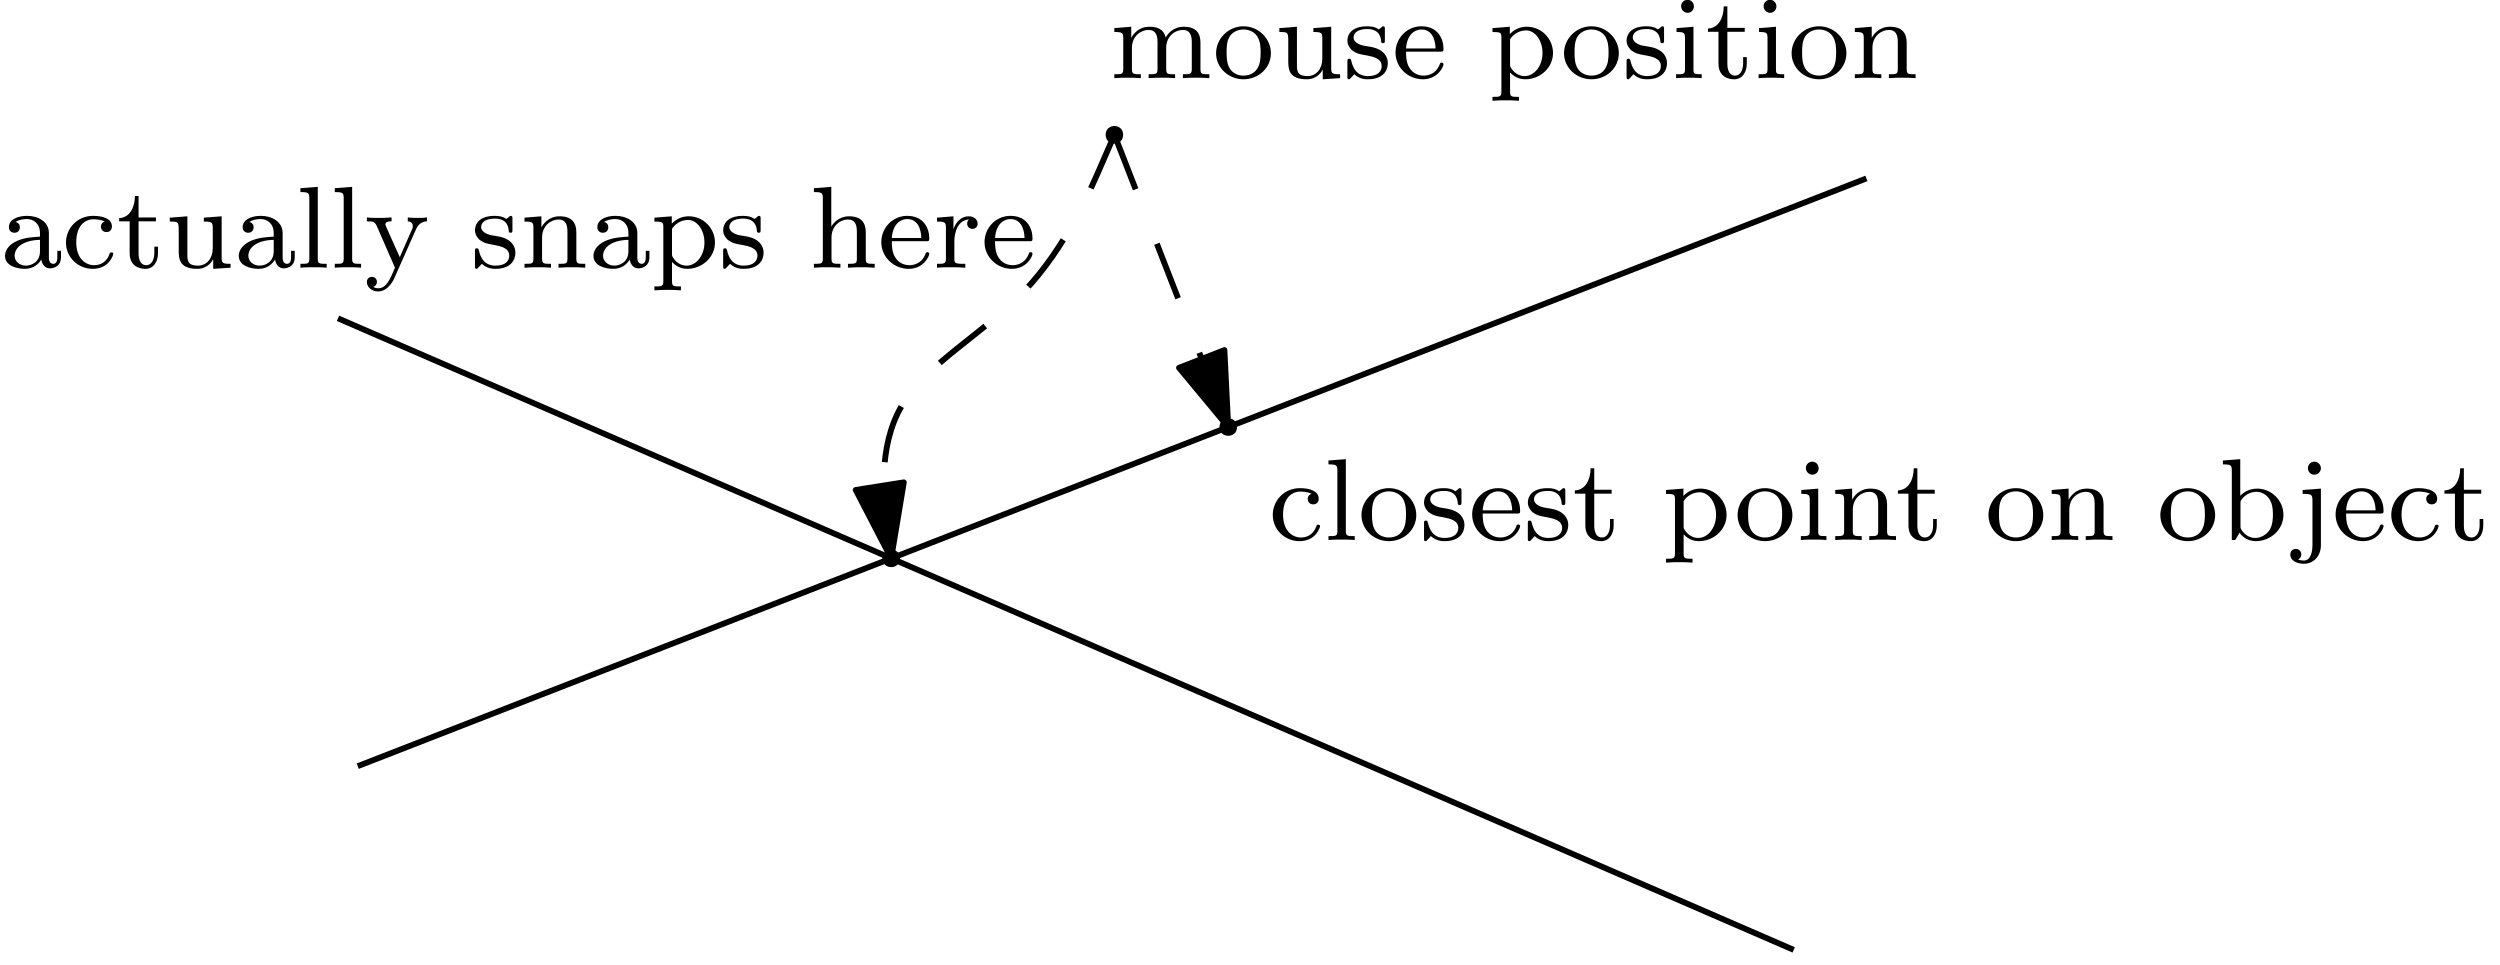
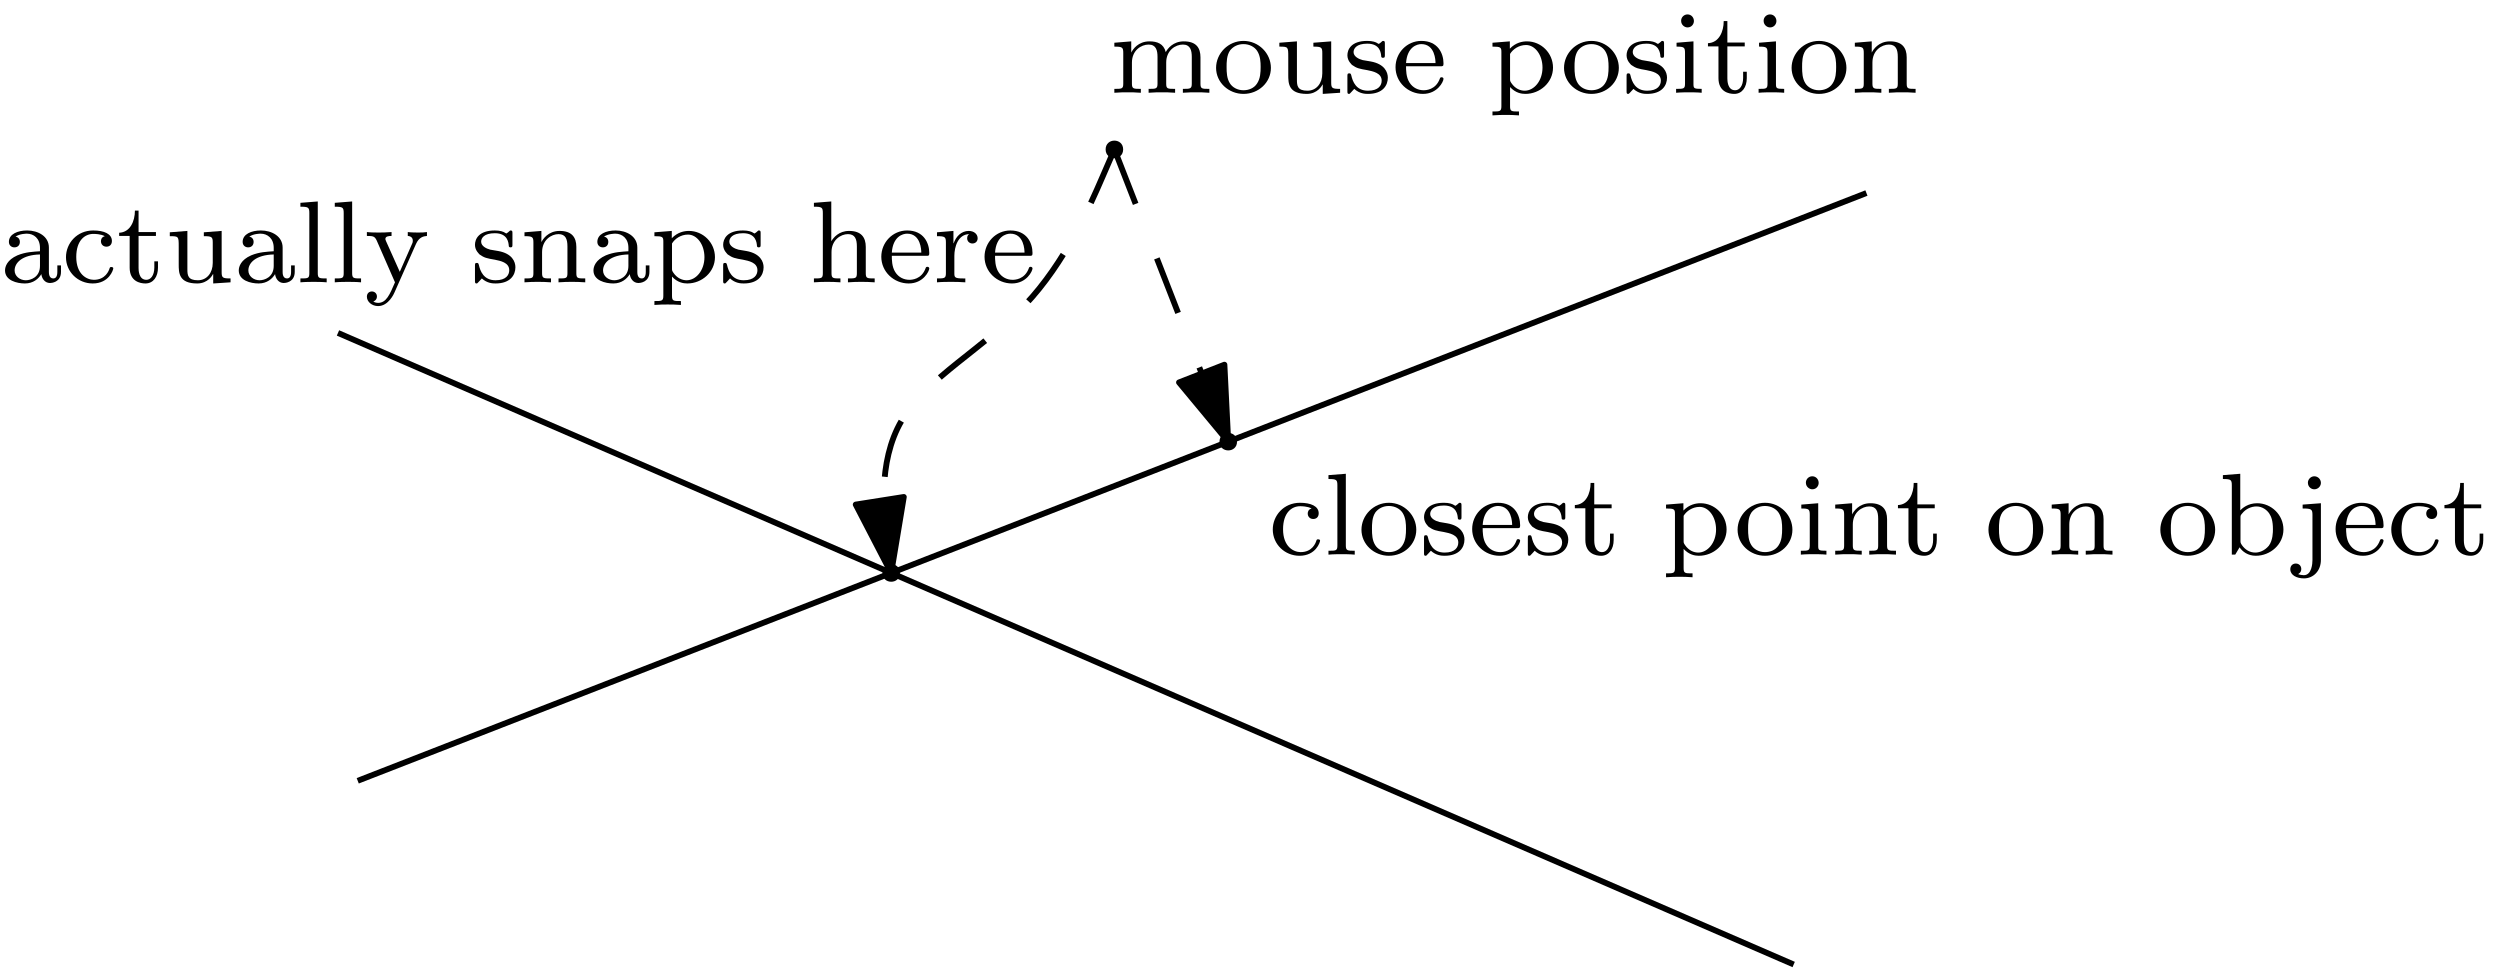
- <svg xmlns="http://www.w3.org/2000/svg" xmlns:xlink="http://www.w3.org/1999/xlink" width="171pt" height="66pt" viewBox="0 0 171 66" version="1.1">
+ <svg xmlns="http://www.w3.org/2000/svg" xmlns:xlink="http://www.w3.org/1999/xlink" width="171pt" height="67pt" viewBox="0 0 171 67" version="1.1">
  <defs>
    <g>
      <symbol overflow="visible" id="glyph0-0">
        <path style="stroke:none;" d="" />
      </symbol>
      <symbol overflow="visible" id="glyph0-1">
        <path style="stroke:none;" d="M 6.219 -2.422 C 6.219 -3.062 5.938 -3.516 5.078 -3.516 C 4.344 -3.516 3.969 -3.016 3.844 -2.781 C 3.703 -3.359 3.25 -3.516 2.734 -3.516 C 1.953 -3.516 1.594 -2.969 1.484 -2.75 L 1.484 -3.516 L 0.328 -3.422 L 0.328 -3.156 C 0.875 -3.156 0.938 -3.109 0.938 -2.719 L 0.938 -0.625 C 0.938 -0.266 0.844 -0.266 0.328 -0.266 L 0.328 0 C 0.672 -0.031 1.016 -0.031 1.234 -0.031 C 1.469 -0.031 1.797 -0.031 2.141 0 L 2.141 -0.266 C 1.641 -0.266 1.531 -0.266 1.531 -0.625 L 1.531 -2.062 C 1.531 -2.906 2.172 -3.297 2.672 -3.297 C 3.188 -3.297 3.281 -2.891 3.281 -2.453 L 3.281 -0.625 C 3.281 -0.266 3.172 -0.266 2.672 -0.266 L 2.672 0 C 3.016 -0.031 3.359 -0.031 3.578 -0.031 C 3.812 -0.031 4.141 -0.031 4.484 0 L 4.484 -0.266 C 3.969 -0.266 3.875 -0.266 3.875 -0.625 L 3.875 -2.062 C 3.875 -2.906 4.516 -3.297 5.016 -3.297 C 5.531 -3.297 5.625 -2.891 5.625 -2.453 L 5.625 -0.625 C 5.625 -0.266 5.516 -0.266 5.016 -0.266 L 5.016 0 C 5.359 -0.031 5.703 -0.031 5.922 -0.031 C 6.156 -0.031 6.484 -0.031 6.828 0 L 6.828 -0.266 C 6.312 -0.266 6.219 -0.266 6.219 -0.625 Z M 6.219 -2.422 " />
      </symbol>
      <symbol overflow="visible" id="glyph0-2">
        <path style="stroke:none;" d="M 3.984 -1.703 C 3.984 -2.688 3.156 -3.547 2.109 -3.547 C 1.062 -3.547 0.234 -2.688 0.234 -1.703 C 0.234 -0.703 1.094 0.078 2.109 0.078 C 3.141 0.078 3.984 -0.703 3.984 -1.703 Z M 2.109 -0.172 C 1.688 -0.172 1.344 -0.375 1.172 -0.656 C 0.969 -0.984 0.953 -1.375 0.953 -1.766 C 0.953 -2.078 0.953 -2.547 1.188 -2.891 C 1.406 -3.172 1.734 -3.328 2.109 -3.328 C 2.531 -3.328 2.875 -3.125 3.047 -2.859 C 3.266 -2.516 3.281 -2.094 3.281 -1.766 C 3.281 -1.406 3.266 -0.969 3.031 -0.625 C 2.828 -0.312 2.469 -0.172 2.109 -0.172 Z M 2.109 -0.172 " />
      </symbol>
      <symbol overflow="visible" id="glyph0-3">
        <path style="stroke:none;" d="M 2.656 -3.422 L 2.656 -3.156 C 3.203 -3.156 3.266 -3.109 3.266 -2.719 L 3.266 -1.328 C 3.266 -0.641 2.859 -0.141 2.25 -0.141 C 1.562 -0.141 1.531 -0.484 1.531 -0.891 L 1.531 -3.516 L 0.328 -3.422 L 0.328 -3.156 C 0.938 -3.156 0.938 -3.141 0.938 -2.438 L 0.938 -1.234 C 0.938 -0.656 0.938 0.078 2.203 0.078 C 2.953 0.078 3.25 -0.5 3.281 -0.562 L 3.297 -0.562 L 3.297 0.078 L 4.484 0 L 4.484 -0.266 C 3.938 -0.266 3.875 -0.312 3.875 -0.703 L 3.875 -3.516 Z M 2.656 -3.422 " />
      </symbol>
      <symbol overflow="visible" id="glyph0-4">
        <path style="stroke:none;" d="M 2.844 -3.344 C 2.844 -3.469 2.844 -3.547 2.734 -3.547 C 2.688 -3.547 2.672 -3.547 2.547 -3.422 C 2.531 -3.422 2.453 -3.344 2.438 -3.344 C 2.422 -3.344 2.406 -3.344 2.359 -3.375 C 2.234 -3.469 2 -3.547 1.641 -3.547 C 0.531 -3.547 0.281 -2.953 0.281 -2.562 C 0.281 -2.172 0.578 -1.938 0.594 -1.906 C 0.922 -1.672 1.094 -1.641 1.641 -1.547 C 2.016 -1.469 2.625 -1.359 2.625 -0.828 C 2.625 -0.516 2.422 -0.141 1.688 -0.141 C 0.875 -0.141 0.641 -0.766 0.547 -1.188 C 0.516 -1.297 0.5 -1.328 0.406 -1.328 C 0.281 -1.328 0.281 -1.266 0.281 -1.109 L 0.281 -0.125 C 0.281 0 0.281 0.078 0.375 0.078 C 0.438 0.078 0.438 0.078 0.578 -0.078 C 0.625 -0.125 0.703 -0.219 0.75 -0.266 C 1.109 0.062 1.484 0.078 1.688 0.078 C 2.703 0.078 3.047 -0.5 3.047 -1.031 C 3.047 -1.406 2.828 -1.969 1.875 -2.141 C 1.812 -2.156 1.359 -2.234 1.328 -2.234 C 1.078 -2.297 0.703 -2.469 0.703 -2.781 C 0.703 -3.016 0.891 -3.359 1.641 -3.359 C 2.531 -3.359 2.578 -2.703 2.594 -2.484 C 2.594 -2.422 2.656 -2.391 2.703 -2.391 C 2.844 -2.391 2.844 -2.453 2.844 -2.594 Z M 2.844 -3.344 " />
      </symbol>
      <symbol overflow="visible" id="glyph0-5">
        <path style="stroke:none;" d="M 3.297 -1.812 C 3.469 -1.812 3.516 -1.812 3.516 -2 C 3.516 -2.703 3.125 -3.547 2 -3.547 C 1.016 -3.547 0.234 -2.734 0.234 -1.75 C 0.234 -0.719 1.094 0.078 2.109 0.078 C 3.109 0.078 3.516 -0.766 3.516 -0.953 C 3.516 -0.984 3.484 -1.062 3.391 -1.062 C 3.297 -1.062 3.281 -1.016 3.266 -0.969 C 2.984 -0.188 2.297 -0.172 2.156 -0.172 C 1.797 -0.172 1.422 -0.328 1.188 -0.703 C 0.953 -1.062 0.953 -1.578 0.953 -1.812 Z M 0.953 -2.031 C 1.031 -3.141 1.703 -3.328 2 -3.328 C 2.938 -3.328 2.969 -2.203 2.969 -2.031 Z M 0.953 -2.031 " />
      </symbol>
      <symbol overflow="visible" id="glyph0-6">
        <path style="stroke:none;" d="M 2.094 1.281 C 1.578 1.281 1.484 1.281 1.484 0.922 L 1.484 -0.391 C 1.859 0.016 2.266 0.078 2.531 0.078 C 3.531 0.078 4.422 -0.703 4.422 -1.719 C 4.422 -2.719 3.609 -3.516 2.641 -3.516 C 2.328 -3.516 1.875 -3.438 1.469 -3.016 L 1.469 -3.516 L 0.281 -3.422 L 0.281 -3.156 C 0.844 -3.156 0.891 -3.109 0.891 -2.781 L 0.891 0.922 C 0.891 1.281 0.781 1.281 0.281 1.281 L 0.281 1.547 C 0.625 1.516 0.969 1.516 1.188 1.516 C 1.422 1.516 1.75 1.516 2.094 1.547 Z M 1.484 -2.656 C 1.672 -2.969 2.078 -3.266 2.578 -3.266 C 3.188 -3.266 3.703 -2.594 3.703 -1.719 C 3.703 -0.812 3.125 -0.141 2.484 -0.141 C 2.203 -0.141 1.844 -0.266 1.578 -0.656 C 1.484 -0.797 1.484 -0.812 1.484 -0.953 Z M 1.484 -2.656 " />
      </symbol>
      <symbol overflow="visible" id="glyph0-7">
        <path style="stroke:none;" d="M 1.547 -4.906 C 1.547 -5.141 1.375 -5.359 1.109 -5.359 C 0.875 -5.359 0.672 -5.172 0.672 -4.922 C 0.672 -4.641 0.906 -4.469 1.109 -4.469 C 1.391 -4.469 1.547 -4.703 1.547 -4.906 Z M 0.359 -3.422 L 0.359 -3.156 C 0.875 -3.156 0.938 -3.109 0.938 -2.719 L 0.938 -0.625 C 0.938 -0.266 0.844 -0.266 0.328 -0.266 L 0.328 0 C 0.641 -0.031 1.094 -0.031 1.219 -0.031 C 1.312 -0.031 1.797 -0.031 2.078 0 L 2.078 -0.266 C 1.547 -0.266 1.516 -0.297 1.516 -0.609 L 1.516 -3.516 Z M 0.359 -3.422 " />
      </symbol>
      <symbol overflow="visible" id="glyph0-8">
        <path style="stroke:none;" d="M 1.484 -3.172 L 2.672 -3.172 L 2.672 -3.438 L 1.484 -3.438 L 1.484 -4.906 L 1.234 -4.906 C 1.234 -4.172 0.906 -3.422 0.156 -3.391 L 0.156 -3.172 L 0.875 -3.172 L 0.875 -1 C 0.875 -0.062 1.594 0.078 1.953 0.078 C 2.5 0.078 2.812 -0.391 2.812 -1 L 2.812 -1.438 L 2.562 -1.438 L 2.562 -1.016 C 2.562 -0.469 2.312 -0.172 2.016 -0.172 C 1.484 -0.172 1.484 -0.859 1.484 -0.984 Z M 1.484 -3.172 " />
      </symbol>
      <symbol overflow="visible" id="glyph0-9">
        <path style="stroke:none;" d="M 3.875 -2.422 C 3.875 -3.078 3.562 -3.516 2.734 -3.516 C 1.938 -3.516 1.578 -2.938 1.484 -2.75 L 1.484 -3.516 L 0.328 -3.422 L 0.328 -3.156 C 0.875 -3.156 0.938 -3.109 0.938 -2.719 L 0.938 -0.625 C 0.938 -0.266 0.844 -0.266 0.328 -0.266 L 0.328 0 C 0.672 -0.031 1.016 -0.031 1.234 -0.031 C 1.469 -0.031 1.797 -0.031 2.141 0 L 2.141 -0.266 C 1.641 -0.266 1.531 -0.266 1.531 -0.625 L 1.531 -2.062 C 1.531 -2.906 2.172 -3.297 2.656 -3.297 C 3.141 -3.297 3.266 -2.953 3.266 -2.453 L 3.266 -0.625 C 3.266 -0.266 3.172 -0.266 2.656 -0.266 L 2.656 0 C 3 -0.031 3.359 -0.031 3.562 -0.031 C 3.797 -0.031 4.141 -0.031 4.484 0 L 4.484 -0.266 C 3.969 -0.266 3.875 -0.266 3.875 -0.625 Z M 3.875 -2.422 " />
      </symbol>
      <symbol overflow="visible" id="glyph1-0">
        <path style="stroke:none;" d="" />
      </symbol>
      <symbol overflow="visible" id="glyph1-1">
        <path style="stroke:none;" d="M 2.938 -3.156 C 2.703 -3.094 2.672 -2.906 2.672 -2.812 C 2.672 -2.594 2.828 -2.438 3.047 -2.438 C 3.266 -2.438 3.422 -2.578 3.422 -2.828 C 3.422 -3.312 2.891 -3.547 2.141 -3.547 C 1.031 -3.547 0.281 -2.672 0.281 -1.719 C 0.281 -0.703 1.109 0.078 2.109 0.078 C 3.234 0.078 3.516 -0.859 3.516 -0.953 C 3.516 -1.047 3.406 -1.047 3.391 -1.047 C 3.328 -1.047 3.297 -1.047 3.266 -0.969 C 3.219 -0.797 2.984 -0.172 2.188 -0.172 C 1.703 -0.172 0.984 -0.547 0.984 -1.734 C 0.984 -2.875 1.578 -3.312 2.156 -3.312 C 2.234 -3.312 2.656 -3.312 2.938 -3.156 Z M 2.938 -3.156 " />
      </symbol>
      <symbol overflow="visible" id="glyph1-2">
        <path style="stroke:none;" d="M 1.516 -5.531 L 0.328 -5.438 L 0.328 -5.172 C 0.875 -5.172 0.938 -5.125 0.938 -4.734 L 0.938 -0.625 C 0.938 -0.266 0.844 -0.266 0.328 -0.266 L 0.328 0 C 0.641 -0.031 1.094 -0.031 1.234 -0.031 C 1.391 -0.031 1.812 -0.031 2.125 0 L 2.125 -0.266 C 1.625 -0.266 1.516 -0.266 1.516 -0.625 Z M 1.516 -5.531 " />
      </symbol>
      <symbol overflow="visible" id="glyph1-3">
        <path style="stroke:none;" d="M 3.984 -1.703 C 3.984 -2.688 3.156 -3.547 2.109 -3.547 C 1.062 -3.547 0.234 -2.688 0.234 -1.703 C 0.234 -0.703 1.094 0.078 2.109 0.078 C 3.141 0.078 3.984 -0.703 3.984 -1.703 Z M 2.109 -0.172 C 1.688 -0.172 1.344 -0.375 1.172 -0.656 C 0.969 -0.984 0.953 -1.375 0.953 -1.766 C 0.953 -2.078 0.953 -2.547 1.188 -2.891 C 1.406 -3.172 1.734 -3.328 2.109 -3.328 C 2.531 -3.328 2.875 -3.125 3.047 -2.859 C 3.266 -2.516 3.281 -2.094 3.281 -1.766 C 3.281 -1.406 3.266 -0.969 3.031 -0.625 C 2.828 -0.312 2.469 -0.172 2.109 -0.172 Z M 2.109 -0.172 " />
      </symbol>
      <symbol overflow="visible" id="glyph1-4">
        <path style="stroke:none;" d="M 2.844 -3.344 C 2.844 -3.469 2.844 -3.547 2.734 -3.547 C 2.688 -3.547 2.672 -3.547 2.547 -3.422 C 2.531 -3.422 2.453 -3.344 2.438 -3.344 C 2.422 -3.344 2.406 -3.344 2.359 -3.375 C 2.234 -3.469 2 -3.547 1.641 -3.547 C 0.531 -3.547 0.281 -2.953 0.281 -2.562 C 0.281 -2.172 0.578 -1.938 0.594 -1.906 C 0.922 -1.672 1.094 -1.641 1.641 -1.547 C 2.016 -1.469 2.625 -1.359 2.625 -0.828 C 2.625 -0.516 2.422 -0.141 1.688 -0.141 C 0.875 -0.141 0.641 -0.766 0.547 -1.188 C 0.516 -1.297 0.5 -1.328 0.406 -1.328 C 0.281 -1.328 0.281 -1.266 0.281 -1.109 L 0.281 -0.125 C 0.281 0 0.281 0.078 0.375 0.078 C 0.438 0.078 0.438 0.078 0.578 -0.078 C 0.625 -0.125 0.703 -0.219 0.75 -0.266 C 1.109 0.062 1.484 0.078 1.688 0.078 C 2.703 0.078 3.047 -0.5 3.047 -1.031 C 3.047 -1.406 2.828 -1.969 1.875 -2.141 C 1.812 -2.156 1.359 -2.234 1.328 -2.234 C 1.078 -2.297 0.703 -2.469 0.703 -2.781 C 0.703 -3.016 0.891 -3.359 1.641 -3.359 C 2.531 -3.359 2.578 -2.703 2.594 -2.484 C 2.594 -2.422 2.656 -2.391 2.703 -2.391 C 2.844 -2.391 2.844 -2.453 2.844 -2.594 Z M 2.844 -3.344 " />
      </symbol>
      <symbol overflow="visible" id="glyph1-5">
        <path style="stroke:none;" d="M 3.297 -1.812 C 3.469 -1.812 3.516 -1.812 3.516 -2 C 3.516 -2.703 3.125 -3.547 2 -3.547 C 1.016 -3.547 0.234 -2.734 0.234 -1.75 C 0.234 -0.719 1.094 0.078 2.109 0.078 C 3.109 0.078 3.516 -0.766 3.516 -0.953 C 3.516 -0.984 3.484 -1.062 3.391 -1.062 C 3.297 -1.062 3.281 -1.016 3.266 -0.969 C 2.984 -0.188 2.297 -0.172 2.156 -0.172 C 1.797 -0.172 1.422 -0.328 1.188 -0.703 C 0.953 -1.062 0.953 -1.578 0.953 -1.812 Z M 0.953 -2.031 C 1.031 -3.141 1.703 -3.328 2 -3.328 C 2.938 -3.328 2.969 -2.203 2.969 -2.031 Z M 0.953 -2.031 " />
      </symbol>
      <symbol overflow="visible" id="glyph1-6">
        <path style="stroke:none;" d="M 1.484 -3.172 L 2.672 -3.172 L 2.672 -3.438 L 1.484 -3.438 L 1.484 -4.906 L 1.234 -4.906 C 1.234 -4.172 0.906 -3.422 0.156 -3.391 L 0.156 -3.172 L 0.875 -3.172 L 0.875 -1 C 0.875 -0.062 1.594 0.078 1.953 0.078 C 2.5 0.078 2.812 -0.391 2.812 -1 L 2.812 -1.438 L 2.562 -1.438 L 2.562 -1.016 C 2.562 -0.469 2.312 -0.172 2.016 -0.172 C 1.484 -0.172 1.484 -0.859 1.484 -0.984 Z M 1.484 -3.172 " />
      </symbol>
      <symbol overflow="visible" id="glyph1-7">
        <path style="stroke:none;" d="M 2.094 1.281 C 1.578 1.281 1.484 1.281 1.484 0.922 L 1.484 -0.391 C 1.859 0.016 2.266 0.078 2.531 0.078 C 3.531 0.078 4.422 -0.703 4.422 -1.719 C 4.422 -2.719 3.609 -3.516 2.641 -3.516 C 2.328 -3.516 1.875 -3.438 1.469 -3.016 L 1.469 -3.516 L 0.281 -3.422 L 0.281 -3.156 C 0.844 -3.156 0.891 -3.109 0.891 -2.781 L 0.891 0.922 C 0.891 1.281 0.781 1.281 0.281 1.281 L 0.281 1.547 C 0.625 1.516 0.969 1.516 1.188 1.516 C 1.422 1.516 1.75 1.516 2.094 1.547 Z M 1.484 -2.656 C 1.672 -2.969 2.078 -3.266 2.578 -3.266 C 3.188 -3.266 3.703 -2.594 3.703 -1.719 C 3.703 -0.812 3.125 -0.141 2.484 -0.141 C 2.203 -0.141 1.844 -0.266 1.578 -0.656 C 1.484 -0.797 1.484 -0.812 1.484 -0.953 Z M 1.484 -2.656 " />
      </symbol>
      <symbol overflow="visible" id="glyph1-8">
        <path style="stroke:none;" d="M 1.547 -4.906 C 1.547 -5.141 1.375 -5.359 1.109 -5.359 C 0.875 -5.359 0.672 -5.172 0.672 -4.922 C 0.672 -4.641 0.906 -4.469 1.109 -4.469 C 1.391 -4.469 1.547 -4.703 1.547 -4.906 Z M 0.359 -3.422 L 0.359 -3.156 C 0.875 -3.156 0.938 -3.109 0.938 -2.719 L 0.938 -0.625 C 0.938 -0.266 0.844 -0.266 0.328 -0.266 L 0.328 0 C 0.641 -0.031 1.094 -0.031 1.219 -0.031 C 1.312 -0.031 1.797 -0.031 2.078 0 L 2.078 -0.266 C 1.547 -0.266 1.516 -0.297 1.516 -0.609 L 1.516 -3.516 Z M 0.359 -3.422 " />
      </symbol>
      <symbol overflow="visible" id="glyph1-9">
        <path style="stroke:none;" d="M 3.875 -2.422 C 3.875 -3.078 3.562 -3.516 2.734 -3.516 C 1.938 -3.516 1.578 -2.938 1.484 -2.75 L 1.484 -3.516 L 0.328 -3.422 L 0.328 -3.156 C 0.875 -3.156 0.938 -3.109 0.938 -2.719 L 0.938 -0.625 C 0.938 -0.266 0.844 -0.266 0.328 -0.266 L 0.328 0 C 0.672 -0.031 1.016 -0.031 1.234 -0.031 C 1.469 -0.031 1.797 -0.031 2.141 0 L 2.141 -0.266 C 1.641 -0.266 1.531 -0.266 1.531 -0.625 L 1.531 -2.062 C 1.531 -2.906 2.172 -3.297 2.656 -3.297 C 3.141 -3.297 3.266 -2.953 3.266 -2.453 L 3.266 -0.625 C 3.266 -0.266 3.172 -0.266 2.656 -0.266 L 2.656 0 C 3 -0.031 3.359 -0.031 3.562 -0.031 C 3.797 -0.031 4.141 -0.031 4.484 0 L 4.484 -0.266 C 3.969 -0.266 3.875 -0.266 3.875 -0.625 Z M 3.875 -2.422 " />
      </symbol>
      <symbol overflow="visible" id="glyph1-10">
        <path style="stroke:none;" d="M 1.469 -5.531 L 0.281 -5.438 L 0.281 -5.172 C 0.828 -5.172 0.891 -5.125 0.891 -4.734 L 0.891 0 L 1.125 0 L 1.422 -0.5 C 1.609 -0.219 1.984 0.078 2.531 0.078 C 3.531 0.078 4.422 -0.703 4.422 -1.719 C 4.422 -2.719 3.594 -3.516 2.625 -3.516 C 1.984 -3.516 1.609 -3.172 1.469 -3.031 Z M 1.484 -2.516 C 1.484 -2.672 1.484 -2.688 1.609 -2.828 C 1.844 -3.125 2.219 -3.297 2.578 -3.297 C 2.984 -3.297 3.297 -3.047 3.453 -2.812 C 3.594 -2.594 3.703 -2.312 3.703 -1.734 C 3.703 -1.547 3.703 -0.984 3.422 -0.609 C 3.125 -0.25 2.75 -0.141 2.5 -0.141 C 2.109 -0.141 1.797 -0.344 1.578 -0.656 C 1.484 -0.812 1.484 -0.812 1.484 -0.969 Z M 1.484 -2.516 " />
      </symbol>
      <symbol overflow="visible" id="glyph1-11">
        <path style="stroke:none;" d="M 1.812 -4.906 C 1.812 -5.156 1.609 -5.359 1.359 -5.359 C 1.125 -5.359 0.922 -5.156 0.922 -4.922 C 0.922 -4.641 1.141 -4.469 1.359 -4.469 C 1.625 -4.469 1.812 -4.688 1.812 -4.906 Z M 0.562 -3.422 L 0.562 -3.156 C 1.156 -3.156 1.234 -3.109 1.234 -2.719 L 1.234 0.375 C 1.234 0.594 1.188 1.406 0.641 1.406 C 0.531 1.406 0.344 1.375 0.25 1.328 C 0.297 1.312 0.469 1.219 0.469 0.984 C 0.469 0.766 0.312 0.609 0.094 0.609 C -0.109 0.609 -0.281 0.75 -0.281 1 C -0.281 1.406 0.156 1.625 0.656 1.625 C 1.297 1.625 1.812 1.109 1.812 0.359 L 1.812 -3.516 Z M 0.562 -3.422 " />
      </symbol>
      <symbol overflow="visible" id="glyph1-12">
        <path style="stroke:none;" d="M 3.344 -2.375 C 3.344 -3.156 2.594 -3.547 1.859 -3.547 C 1.203 -3.547 0.609 -3.297 0.609 -2.766 C 0.609 -2.531 0.781 -2.391 0.984 -2.391 C 1.219 -2.391 1.359 -2.547 1.359 -2.766 C 1.359 -2.953 1.25 -3.094 1.062 -3.125 C 1.359 -3.328 1.797 -3.328 1.844 -3.328 C 2.297 -3.328 2.734 -3.016 2.734 -2.359 L 2.734 -2.125 C 2.281 -2.094 1.75 -2.078 1.188 -1.844 C 0.484 -1.531 0.344 -1.078 0.344 -0.812 C 0.344 -0.125 1.156 0.078 1.703 0.078 C 2.281 0.078 2.641 -0.25 2.828 -0.562 C 2.859 -0.266 3.062 0.047 3.422 0.047 C 3.5 0.047 4.172 0.016 4.172 -0.719 L 4.172 -1.156 L 3.922 -1.156 L 3.922 -0.719 C 3.922 -0.391 3.812 -0.266 3.641 -0.266 C 3.344 -0.266 3.344 -0.625 3.344 -0.719 Z M 2.734 -1.125 C 2.734 -0.344 2.094 -0.141 1.766 -0.141 C 1.359 -0.141 1 -0.422 1 -0.812 C 1 -1.328 1.5 -1.875 2.734 -1.906 Z M 2.734 -1.125 " />
      </symbol>
      <symbol overflow="visible" id="glyph1-13">
        <path style="stroke:none;" d="M 2.656 -3.422 L 2.656 -3.156 C 3.203 -3.156 3.266 -3.109 3.266 -2.719 L 3.266 -1.328 C 3.266 -0.641 2.859 -0.141 2.25 -0.141 C 1.562 -0.141 1.531 -0.484 1.531 -0.891 L 1.531 -3.516 L 0.328 -3.422 L 0.328 -3.156 C 0.938 -3.156 0.938 -3.141 0.938 -2.438 L 0.938 -1.234 C 0.938 -0.656 0.938 0.078 2.203 0.078 C 2.953 0.078 3.25 -0.5 3.281 -0.562 L 3.297 -0.562 L 3.297 0.078 L 4.484 0 L 4.484 -0.266 C 3.938 -0.266 3.875 -0.312 3.875 -0.703 L 3.875 -3.516 Z M 2.656 -3.422 " />
      </symbol>
      <symbol overflow="visible" id="glyph1-14">
        <path style="stroke:none;" d="M 3.531 -2.625 C 3.734 -3.078 4.031 -3.156 4.281 -3.172 L 4.281 -3.438 C 4.016 -3.406 4 -3.406 3.656 -3.406 C 3.625 -3.406 3.203 -3.406 2.969 -3.438 L 2.969 -3.172 C 3.203 -3.156 3.312 -3.031 3.312 -2.844 C 3.312 -2.797 3.312 -2.734 3.266 -2.641 L 2.422 -0.719 L 1.484 -2.812 C 1.438 -2.922 1.438 -2.938 1.438 -2.969 C 1.438 -3.156 1.688 -3.172 1.859 -3.172 L 1.859 -3.438 C 1.5 -3.406 1.156 -3.406 0.984 -3.406 C 0.812 -3.406 0.438 -3.406 0.172 -3.438 L 0.172 -3.172 C 0.594 -3.172 0.703 -3.156 0.844 -2.859 L 2.094 0 C 1.734 0.844 1.5 1.406 0.938 1.406 C 0.734 1.406 0.609 1.312 0.609 1.312 C 0.672 1.297 0.859 1.203 0.859 0.969 C 0.859 0.75 0.688 0.625 0.516 0.625 C 0.344 0.625 0.172 0.734 0.172 0.984 C 0.172 1.328 0.516 1.625 0.938 1.625 C 1.656 1.625 2.031 0.766 2.062 0.688 Z M 3.531 -2.625 " />
      </symbol>
      <symbol overflow="visible" id="glyph1-15">
        <path style="stroke:none;" d="M 3.875 -2.422 C 3.875 -3.078 3.562 -3.516 2.734 -3.516 C 2.031 -3.516 1.672 -3.062 1.516 -2.812 L 1.516 -5.531 L 0.328 -5.438 L 0.328 -5.172 C 0.875 -5.172 0.938 -5.125 0.938 -4.734 L 0.938 -0.625 C 0.938 -0.266 0.844 -0.266 0.328 -0.266 L 0.328 0 C 0.672 -0.031 1.016 -0.031 1.234 -0.031 C 1.469 -0.031 1.797 -0.031 2.141 0 L 2.141 -0.266 C 1.641 -0.266 1.531 -0.266 1.531 -0.625 L 1.531 -2.062 C 1.531 -2.906 2.172 -3.297 2.656 -3.297 C 3.141 -3.297 3.266 -2.953 3.266 -2.453 L 3.266 -0.625 C 3.266 -0.266 3.172 -0.266 2.656 -0.266 L 2.656 0 C 3 -0.031 3.359 -0.031 3.562 -0.031 C 3.797 -0.031 4.141 -0.031 4.484 0 L 4.484 -0.266 C 3.969 -0.266 3.875 -0.266 3.875 -0.625 Z M 3.875 -2.422 " />
      </symbol>
      <symbol overflow="visible" id="glyph1-16">
        <path style="stroke:none;" d="M 1.469 -1.812 C 1.469 -2.422 1.719 -3.281 2.484 -3.297 C 2.438 -3.266 2.344 -3.203 2.344 -3.016 C 2.344 -2.766 2.547 -2.656 2.703 -2.656 C 2.891 -2.656 3.062 -2.781 3.062 -3.016 C 3.062 -3.297 2.812 -3.516 2.453 -3.516 C 1.938 -3.516 1.578 -3.125 1.422 -2.672 L 1.406 -2.672 L 1.406 -3.516 L 0.281 -3.422 L 0.281 -3.156 C 0.828 -3.156 0.891 -3.109 0.891 -2.719 L 0.891 -0.625 C 0.891 -0.266 0.781 -0.266 0.281 -0.266 L 0.281 0 C 0.594 -0.031 1.031 -0.031 1.219 -0.031 C 1.688 -0.031 1.703 -0.031 2.219 0 L 2.219 -0.266 L 2.062 -0.266 C 1.484 -0.266 1.469 -0.344 1.469 -0.641 Z M 1.469 -1.812 " />
      </symbol>
    </g>
  </defs>
  <g id="surface1">
-     <path style="fill:none;stroke-width:0.4;stroke-linecap:butt;stroke-linejoin:round;stroke:rgb(0%,0%,0%);stroke-opacity:1;stroke-miterlimit:10;" d="M 235.428 431.713 L 334.998 388.514 " transform="matrix(1,0,0,-1,-212.3104,453.4862)" />
-     <path style="fill:none;stroke-width:0.4;stroke-linecap:butt;stroke-linejoin:round;stroke:rgb(0%,0%,0%);stroke-opacity:1;stroke-miterlimit:10;" d="M 236.779 401.08 L 339.974 441.283 " transform="matrix(1,0,0,-1,-212.3104,453.4862)" />
-     <path style=" stroke:none;fill-rule:evenodd;fill:rgb(0%,0%,0%);fill-opacity:1;" d="M 76.824 9.219 C 76.824 8.418 75.625 8.418 75.625 9.219 C 75.625 10.02 76.824 10.02 76.824 9.219 Z M 76.824 9.219 " />
-     <path style=" stroke:none;fill-rule:evenodd;fill:rgb(0%,0%,0%);fill-opacity:1;" d="M 84.613 29.211 C 84.613 28.41 83.414 28.41 83.414 29.211 C 83.414 30.008 84.613 30.008 84.613 29.211 Z M 84.613 29.211 " />
-     <path style=" stroke:none;fill-rule:evenodd;fill:rgb(0%,0%,0%);fill-opacity:1;" d="M 61.559 38.191 C 61.559 37.391 60.359 37.391 60.359 38.191 C 60.359 38.992 61.559 38.992 61.559 38.191 Z M 61.559 38.191 " />
-     <path style="fill:none;stroke-width:0.4;stroke-linecap:butt;stroke-linejoin:round;stroke:rgb(0%,0%,0%);stroke-opacity:1;stroke-dasharray:4;stroke-miterlimit:10;" d="M 288.537 444.267 L 296.322 424.275 " transform="matrix(1,0,0,-1,-212.3104,453.4862)" />
-     <path style="fill-rule:evenodd;fill:rgb(0%,0%,0%);fill-opacity:1;stroke-width:0.4;stroke-linecap:butt;stroke-linejoin:round;stroke:rgb(0%,0%,0%);stroke-opacity:1;stroke-miterlimit:10;" d="M 296.322 424.275 L 296.06 429.541 L 292.955 428.33 Z M 296.322 424.275 " transform="matrix(1,0,0,-1,-212.3104,453.4862)" />
-     <path style="fill:none;stroke-width:0.4;stroke-linecap:butt;stroke-linejoin:round;stroke:rgb(0%,0%,0%);stroke-opacity:1;stroke-dasharray:4;stroke-miterlimit:10;" d="M 288.537 444.267 C 288.537 444.267 288.537 444.267 287.701 442.342 C 286.865 440.412 285.197 436.557 282.404 433.611 C 279.615 430.67 275.701 428.639 273.994 425.736 C 272.283 422.838 272.775 419.064 273.021 417.182 C 273.267 415.295 273.267 415.295 273.267 415.295 " transform="matrix(1,0,0,-1,-212.3104,453.4862)" />
-     <path style="fill-rule:evenodd;fill:rgb(0%,0%,0%);fill-opacity:1;stroke-width:0.4;stroke-linecap:butt;stroke-linejoin:round;stroke:rgb(0%,0%,0%);stroke-opacity:1;stroke-dasharray:4;stroke-miterlimit:10;" d="M 273.267 415.295 L 272.693 418.932 " transform="matrix(1,0,0,-1,-212.3104,453.4862)" />
-     <path style="fill-rule:evenodd;fill:rgb(0%,0%,0%);fill-opacity:1;stroke-width:0.4;stroke-linecap:butt;stroke-linejoin:round;stroke:rgb(0%,0%,0%);stroke-opacity:1;stroke-miterlimit:10;" d="M 273.267 415.295 L 274.131 420.494 L 270.842 419.974 Z M 273.267 415.295 " transform="matrix(1,0,0,-1,-212.3104,453.4862)" />
+     <path style="fill:none;stroke-width:0.4;stroke-linecap:butt;stroke-linejoin:round;stroke:rgb(0%,0%,0%);stroke-opacity:1;stroke-miterlimit:10;" d="M 235.428 431.713 L 334.998 388.514 " transform="matrix(1,0,0,-1,-212.3104,454.4862)" />
+     <path style="fill:none;stroke-width:0.4;stroke-linecap:butt;stroke-linejoin:round;stroke:rgb(0%,0%,0%);stroke-opacity:1;stroke-miterlimit:10;" d="M 236.779 401.08 L 339.974 441.283 " transform="matrix(1,0,0,-1,-212.3104,454.4862)" />
+     <path style=" stroke:none;fill-rule:evenodd;fill:rgb(0%,0%,0%);fill-opacity:1;" d="M 76.824 10.219 C 76.824 9.418 75.625 9.418 75.625 10.219 C 75.625 11.02 76.824 11.02 76.824 10.219 Z M 76.824 10.219 " />
+     <path style=" stroke:none;fill-rule:evenodd;fill:rgb(0%,0%,0%);fill-opacity:1;" d="M 84.613 30.211 C 84.613 29.41 83.414 29.41 83.414 30.211 C 83.414 31.008 84.613 31.008 84.613 30.211 Z M 84.613 30.211 " />
+     <path style=" stroke:none;fill-rule:evenodd;fill:rgb(0%,0%,0%);fill-opacity:1;" d="M 61.559 39.191 C 61.559 38.391 60.359 38.391 60.359 39.191 C 60.359 39.992 61.559 39.992 61.559 39.191 Z M 61.559 39.191 " />
+     <path style="fill:none;stroke-width:0.4;stroke-linecap:butt;stroke-linejoin:round;stroke:rgb(0%,0%,0%);stroke-opacity:1;stroke-dasharray:4;stroke-miterlimit:10;" d="M 288.537 444.267 L 296.322 424.275 " transform="matrix(1,0,0,-1,-212.3104,454.4862)" />
+     <path style="fill-rule:evenodd;fill:rgb(0%,0%,0%);fill-opacity:1;stroke-width:0.4;stroke-linecap:butt;stroke-linejoin:round;stroke:rgb(0%,0%,0%);stroke-opacity:1;stroke-miterlimit:10;" d="M 296.322 424.275 L 296.06 429.541 L 292.955 428.33 Z M 296.322 424.275 " transform="matrix(1,0,0,-1,-212.3104,454.4862)" />
+     <path style="fill:none;stroke-width:0.4;stroke-linecap:butt;stroke-linejoin:round;stroke:rgb(0%,0%,0%);stroke-opacity:1;stroke-dasharray:4;stroke-miterlimit:10;" d="M 288.537 444.267 C 288.537 444.267 288.537 444.267 287.701 442.342 C 286.865 440.412 285.197 436.557 282.404 433.611 C 279.615 430.67 275.701 428.639 273.994 425.736 C 272.283 422.838 272.775 419.064 273.021 417.182 C 273.267 415.295 273.267 415.295 273.267 415.295 " transform="matrix(1,0,0,-1,-212.3104,454.4862)" />
+     <path style="fill-rule:evenodd;fill:rgb(0%,0%,0%);fill-opacity:1;stroke-width:0.4;stroke-linecap:butt;stroke-linejoin:round;stroke:rgb(0%,0%,0%);stroke-opacity:1;stroke-dasharray:4;stroke-miterlimit:10;" d="M 273.267 415.295 L 272.693 418.932 " transform="matrix(1,0,0,-1,-212.3104,454.4862)" />
+     <path style="fill-rule:evenodd;fill:rgb(0%,0%,0%);fill-opacity:1;stroke-width:0.4;stroke-linecap:butt;stroke-linejoin:round;stroke:rgb(0%,0%,0%);stroke-opacity:1;stroke-miterlimit:10;" d="M 273.267 415.295 L 274.131 420.494 L 270.842 419.974 Z M 273.267 415.295 " transform="matrix(1,0,0,-1,-212.3104,454.4862)" />
    <g style="fill:rgb(0%,0%,0%);fill-opacity:1;">
-       <use xlink:href="#glyph0-1" x="75.893" y="5.345" />
-       <use xlink:href="#glyph0-2" x="82.946" y="5.345" />
-       <use xlink:href="#glyph0-3" x="87.179" y="5.345" />
-       <use xlink:href="#glyph0-4" x="91.881" y="5.345" />
-       <use xlink:href="#glyph0-5" x="95.22" y="5.345" />
-       <use xlink:href="#glyph0-6" x="101.804" y="5.345" />
-       <use xlink:href="#glyph0-2" x="106.745" y="5.345" />
-       <use xlink:href="#glyph0-4" x="110.977" y="5.345" />
-       <use xlink:href="#glyph0-7" x="114.317" y="5.345" />
-       <use xlink:href="#glyph0-8" x="116.668" y="5.345" />
-       <use xlink:href="#glyph0-7" x="119.96" y="5.345" />
-       <use xlink:href="#glyph0-2" x="122.311" y="5.345" />
-       <use xlink:href="#glyph0-9" x="126.543" y="5.345" />
+       <use xlink:href="#glyph0-1" x="75.893" y="6.345" />
+       <use xlink:href="#glyph0-2" x="82.946" y="6.345" />
+       <use xlink:href="#glyph0-3" x="87.179" y="6.345" />
+       <use xlink:href="#glyph0-4" x="91.881" y="6.345" />
+       <use xlink:href="#glyph0-5" x="95.22" y="6.345" />
+       <use xlink:href="#glyph0-6" x="101.804" y="6.345" />
+       <use xlink:href="#glyph0-2" x="106.745" y="6.345" />
+       <use xlink:href="#glyph0-4" x="110.977" y="6.345" />
+       <use xlink:href="#glyph0-7" x="114.317" y="6.345" />
+       <use xlink:href="#glyph0-8" x="116.668" y="6.345" />
+       <use xlink:href="#glyph0-7" x="119.96" y="6.345" />
+       <use xlink:href="#glyph0-2" x="122.311" y="6.345" />
+       <use xlink:href="#glyph0-9" x="126.543" y="6.345" />
    </g>
    <g style="fill:rgb(0%,0%,0%);fill-opacity:1;">
-       <use xlink:href="#glyph1-1" x="86.777" y="36.937" />
-       <use xlink:href="#glyph1-2" x="90.539" y="36.937" />
-       <use xlink:href="#glyph1-3" x="92.89" y="36.937" />
-       <use xlink:href="#glyph1-4" x="97.122" y="36.937" />
-       <use xlink:href="#glyph1-5" x="100.462" y="36.937" />
-       <use xlink:href="#glyph1-4" x="104.223" y="36.937" />
-       <use xlink:href="#glyph1-6" x="107.563" y="36.937" />
-       <use xlink:href="#glyph1-7" x="113.676" y="36.937" />
-       <use xlink:href="#glyph1-3" x="118.617" y="36.937" />
-       <use xlink:href="#glyph1-8" x="122.85" y="36.937" />
-       <use xlink:href="#glyph1-9" x="125.201" y="36.937" />
-       <use xlink:href="#glyph1-6" x="129.664" y="36.937" />
-       <use xlink:href="#glyph1-3" x="135.777" y="36.937" />
-       <use xlink:href="#glyph1-9" x="140.009" y="36.937" />
-       <use xlink:href="#glyph1-3" x="147.533" y="36.937" />
-       <use xlink:href="#glyph1-10" x="151.765" y="36.937" />
-       <use xlink:href="#glyph1-11" x="156.938" y="36.937" />
-       <use xlink:href="#glyph1-5" x="159.52" y="36.937" />
-       <use xlink:href="#glyph1-1" x="163.282" y="36.937" />
-       <use xlink:href="#glyph1-6" x="167.044" y="36.937" />
+       <use xlink:href="#glyph1-1" x="86.777" y="37.937" />
+       <use xlink:href="#glyph1-2" x="90.539" y="37.937" />
+       <use xlink:href="#glyph1-3" x="92.89" y="37.937" />
+       <use xlink:href="#glyph1-4" x="97.122" y="37.937" />
+       <use xlink:href="#glyph1-5" x="100.462" y="37.937" />
+       <use xlink:href="#glyph1-4" x="104.223" y="37.937" />
+       <use xlink:href="#glyph1-6" x="107.563" y="37.937" />
+       <use xlink:href="#glyph1-7" x="113.676" y="37.937" />
+       <use xlink:href="#glyph1-3" x="118.617" y="37.937" />
+       <use xlink:href="#glyph1-8" x="122.85" y="37.937" />
+       <use xlink:href="#glyph1-9" x="125.201" y="37.937" />
+       <use xlink:href="#glyph1-6" x="129.664" y="37.937" />
+       <use xlink:href="#glyph1-3" x="135.777" y="37.937" />
+       <use xlink:href="#glyph1-9" x="140.009" y="37.937" />
+       <use xlink:href="#glyph1-3" x="147.533" y="37.937" />
+       <use xlink:href="#glyph1-10" x="151.765" y="37.937" />
+       <use xlink:href="#glyph1-11" x="156.938" y="37.937" />
+       <use xlink:href="#glyph1-5" x="159.52" y="37.937" />
+       <use xlink:href="#glyph1-1" x="163.282" y="37.937" />
+       <use xlink:href="#glyph1-6" x="167.044" y="37.937" />
    </g>
    <g style="fill:rgb(0%,0%,0%);fill-opacity:1;">
-       <use xlink:href="#glyph1-12" x="0" y="18.311" />
-       <use xlink:href="#glyph1-1" x="4.232" y="18.311" />
-       <use xlink:href="#glyph1-6" x="7.994" y="18.311" />
-       <use xlink:href="#glyph1-13" x="11.286" y="18.311" />
-       <use xlink:href="#glyph1-12" x="15.988" y="18.311" />
-       <use xlink:href="#glyph1-2" x="20.22" y="18.311" />
-       <use xlink:href="#glyph1-2" x="22.571" y="18.311" />
-       <use xlink:href="#glyph1-14" x="24.923" y="18.311" />
-       <use xlink:href="#glyph1-4" x="32.207" y="18.311" />
-       <use xlink:href="#glyph1-9" x="35.547" y="18.311" />
-       <use xlink:href="#glyph1-12" x="40.249" y="18.311" />
-       <use xlink:href="#glyph1-7" x="44.481" y="18.311" />
-       <use xlink:href="#glyph1-4" x="49.183" y="18.311" />
-       <use xlink:href="#glyph1-15" x="55.344" y="18.311" />
-       <use xlink:href="#glyph1-5" x="60.047" y="18.311" />
-       <use xlink:href="#glyph1-16" x="63.809" y="18.311" />
-       <use xlink:href="#glyph1-5" x="67.108" y="18.311" />
+       <use xlink:href="#glyph1-12" x="0" y="19.311" />
+       <use xlink:href="#glyph1-1" x="4.232" y="19.311" />
+       <use xlink:href="#glyph1-6" x="7.994" y="19.311" />
+       <use xlink:href="#glyph1-13" x="11.286" y="19.311" />
+       <use xlink:href="#glyph1-12" x="15.988" y="19.311" />
+       <use xlink:href="#glyph1-2" x="20.22" y="19.311" />
+       <use xlink:href="#glyph1-2" x="22.571" y="19.311" />
+       <use xlink:href="#glyph1-14" x="24.923" y="19.311" />
+       <use xlink:href="#glyph1-4" x="32.207" y="19.311" />
+       <use xlink:href="#glyph1-9" x="35.547" y="19.311" />
+       <use xlink:href="#glyph1-12" x="40.249" y="19.311" />
+       <use xlink:href="#glyph1-7" x="44.481" y="19.311" />
+       <use xlink:href="#glyph1-4" x="49.183" y="19.311" />
+       <use xlink:href="#glyph1-15" x="55.344" y="19.311" />
+       <use xlink:href="#glyph1-5" x="60.047" y="19.311" />
+       <use xlink:href="#glyph1-16" x="63.809" y="19.311" />
+       <use xlink:href="#glyph1-5" x="67.108" y="19.311" />
    </g>
  </g>
</svg>
